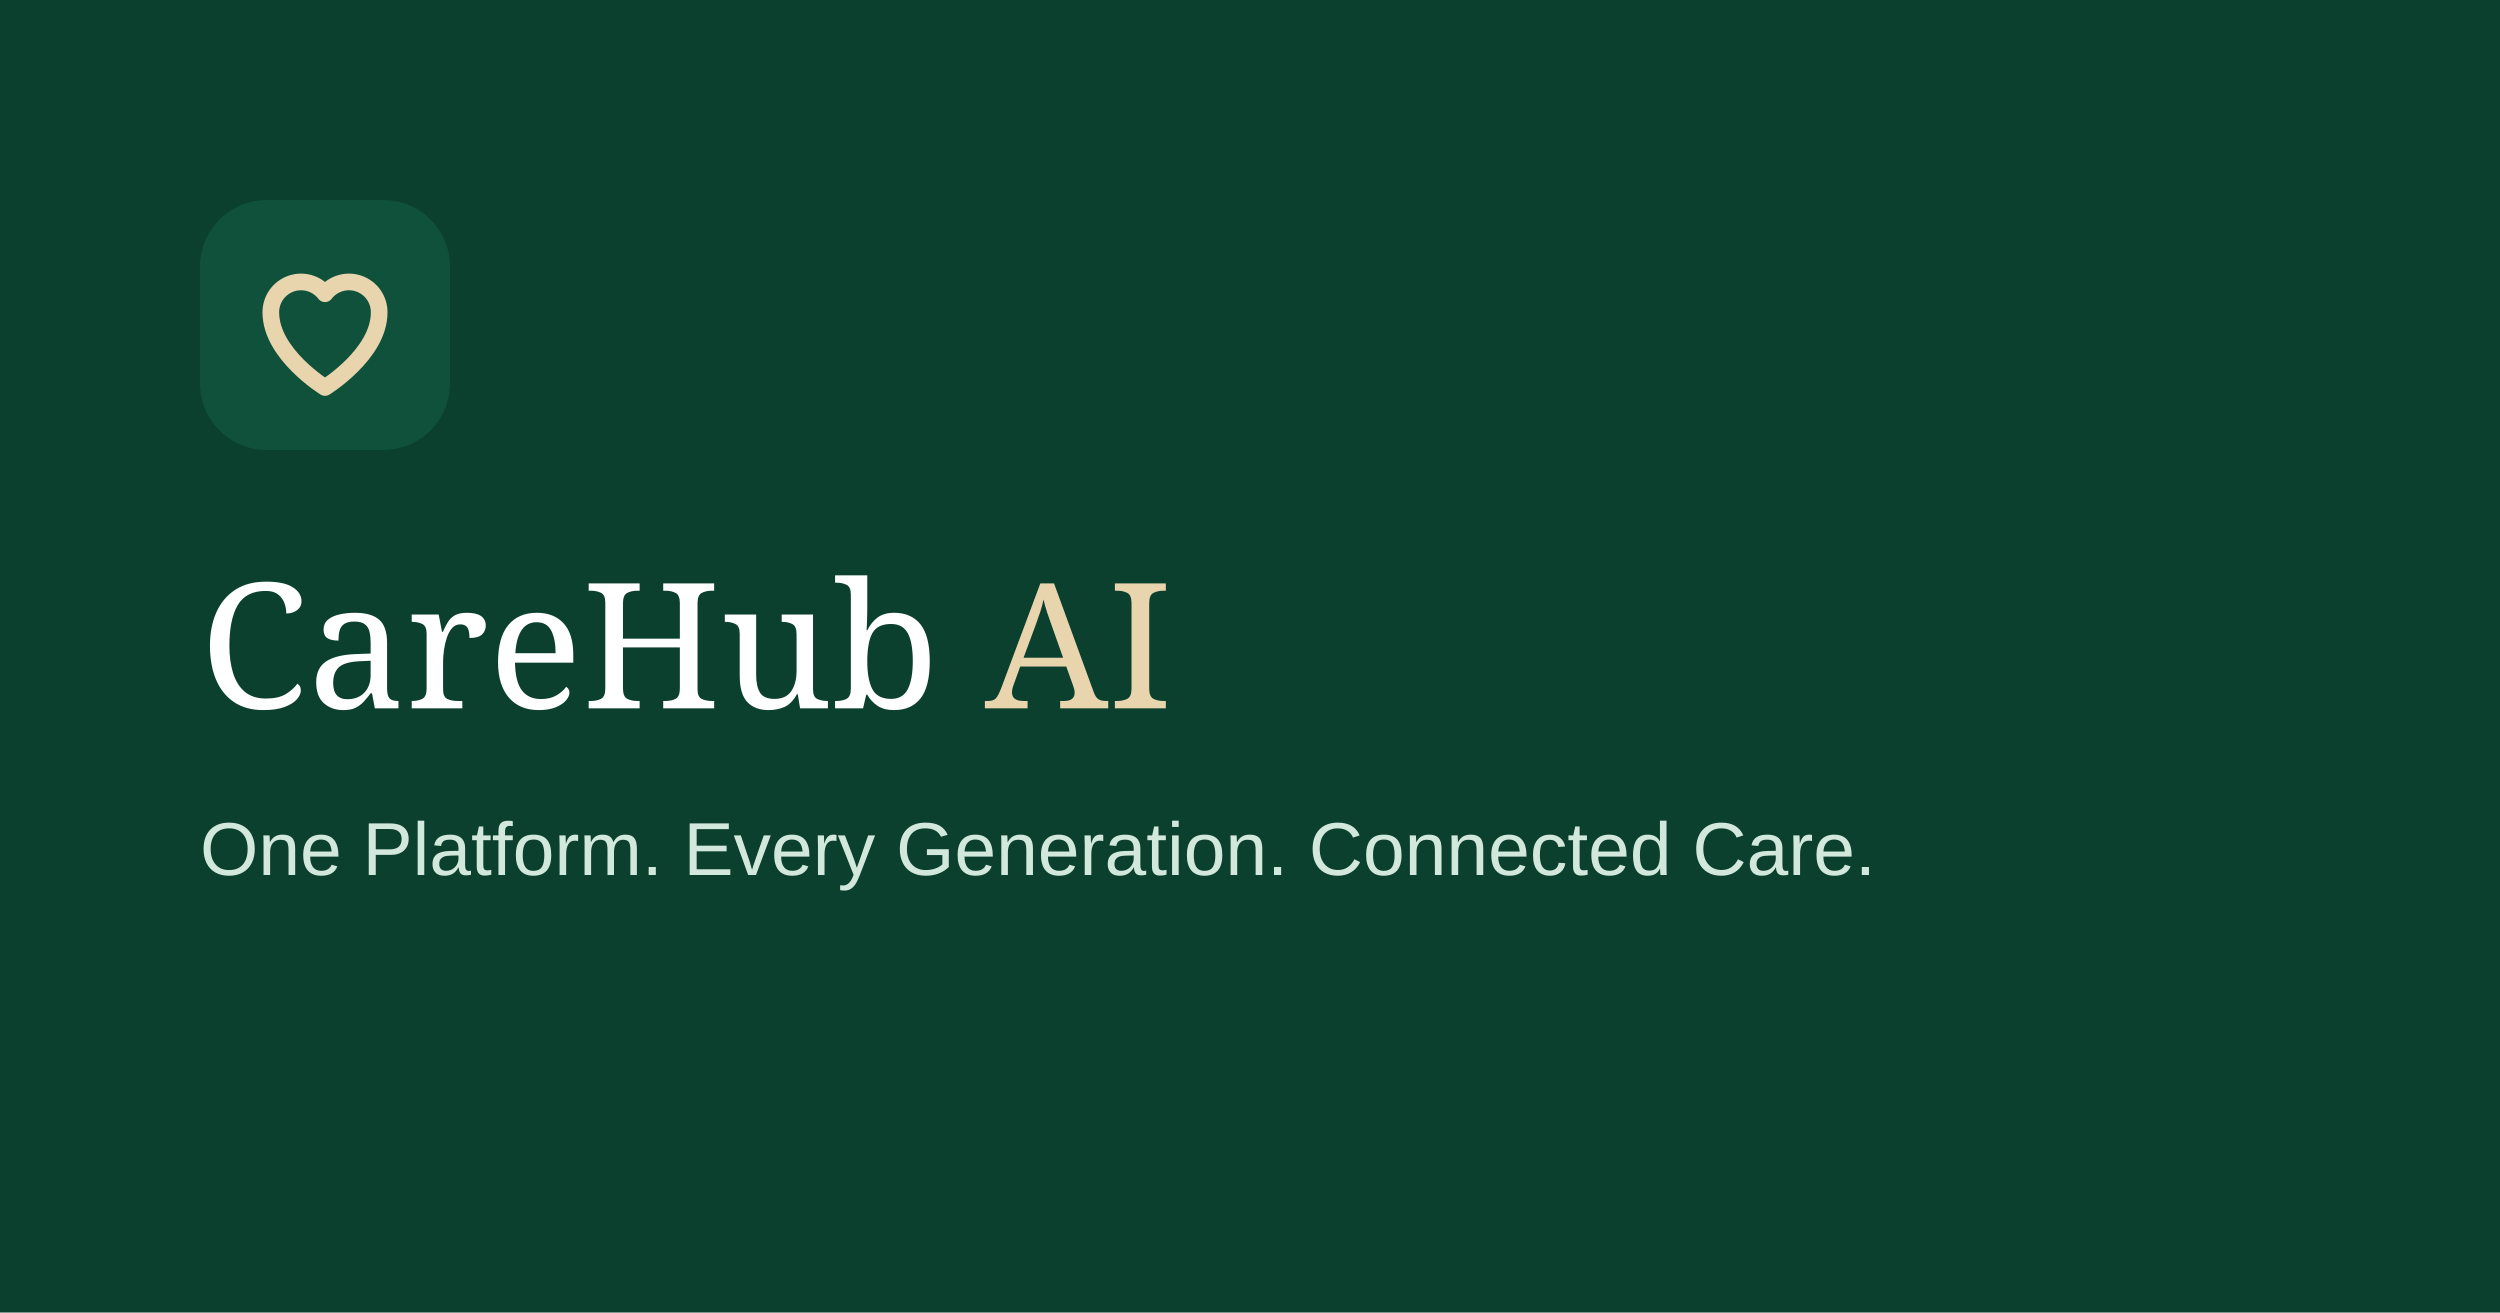
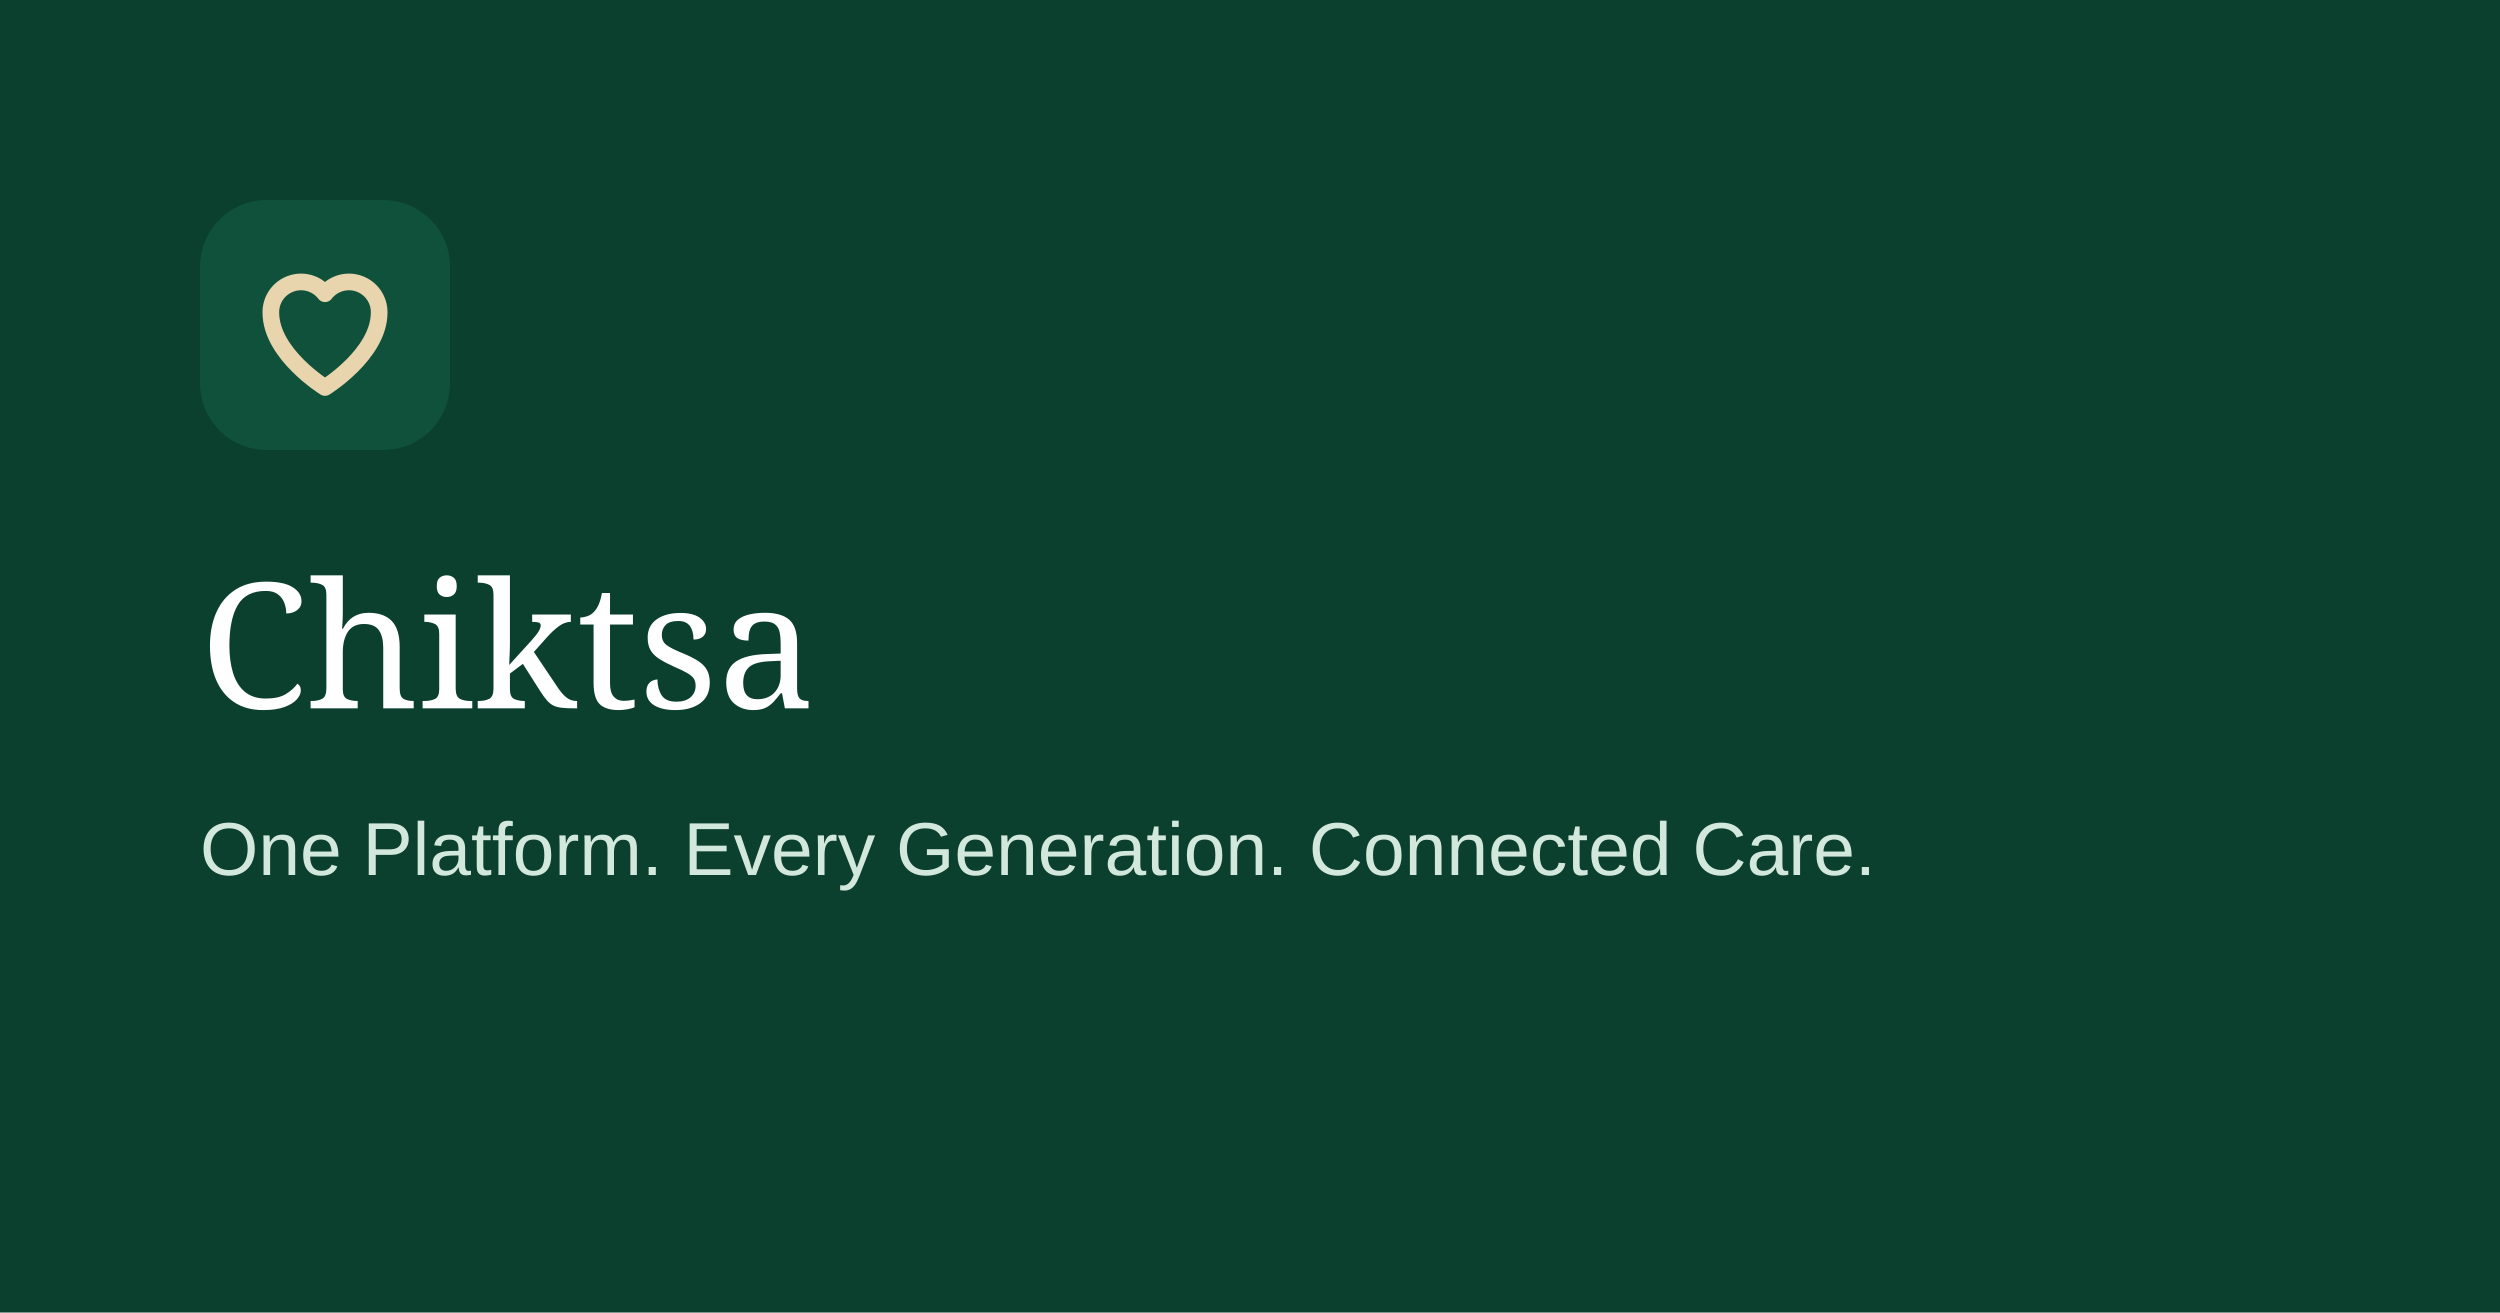
<svg xmlns="http://www.w3.org/2000/svg" width="1200" height="630" viewBox="0 0 1200 630">
  <rect width="1200" height="630" fill="#0B3F2E" />
  <rect x="96" y="96" width="120" height="120" rx="32" fill="#0F513A" />
  <path d="M156 186s-26-16-26-36a14.5 14.5 0 0 1 26-9 14.5 14.5 0 0 1 26 9c0 20-26 36-26 36z" fill="none" stroke="#E8D5AE" stroke-width="8" stroke-linejoin="round" />
-   <text x="96" y="340" font-family="Georgia, serif" font-size="84" fill="#ffffff">CareHub <tspan fill="#E8D5AE">AI</tspan>
-   </text>
+   <text x="96" y="340" font-family="Georgia, serif" font-size="84" fill="#ffffff">Chiktsa</text>
  <text x="96" y="420" font-family="Arial, sans-serif" font-size="36" fill="#D3E8DC">One Platform. Every Generation. Connected Care.</text>
</svg>
